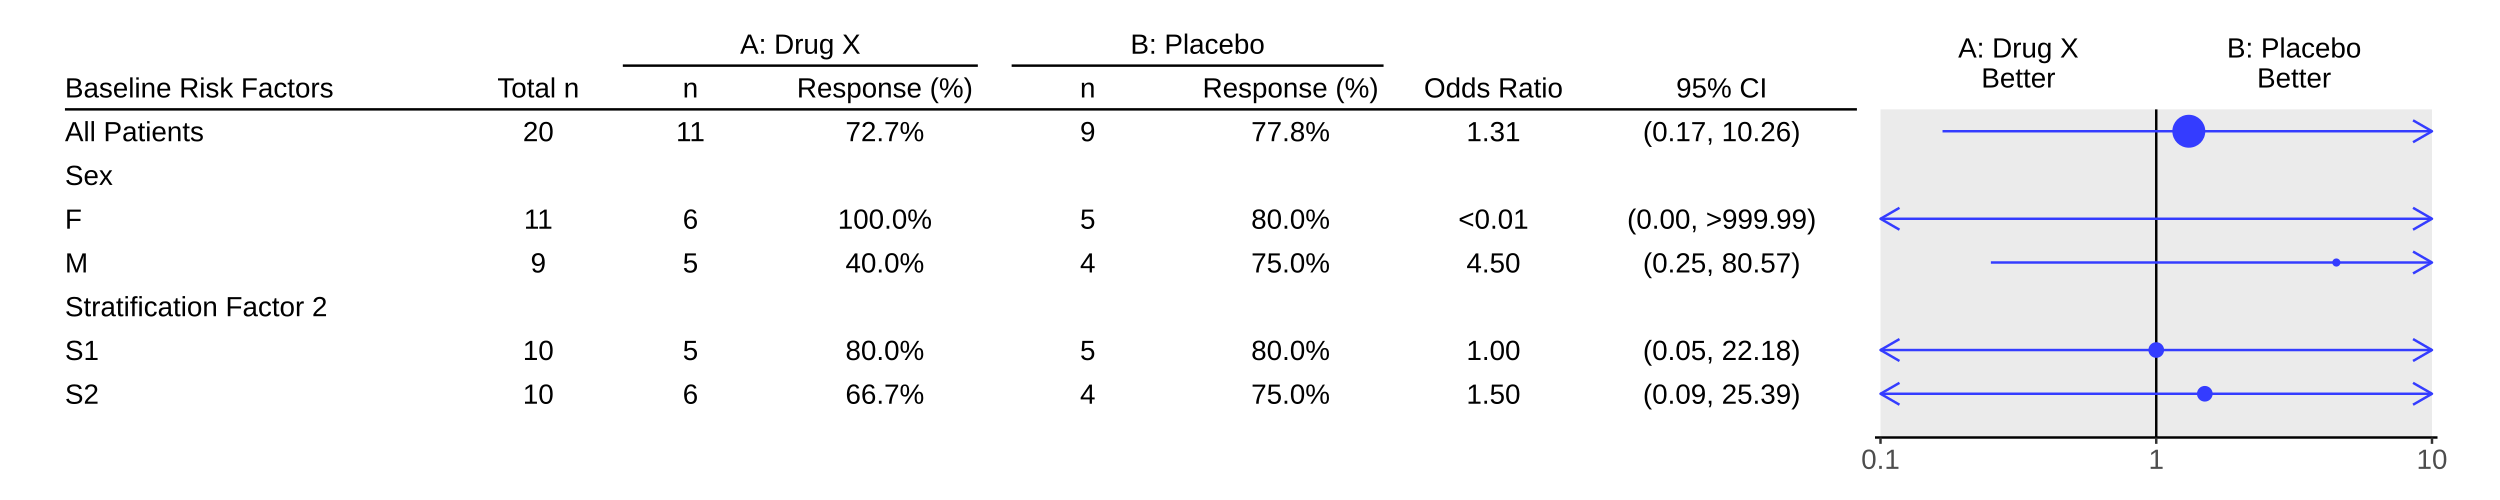
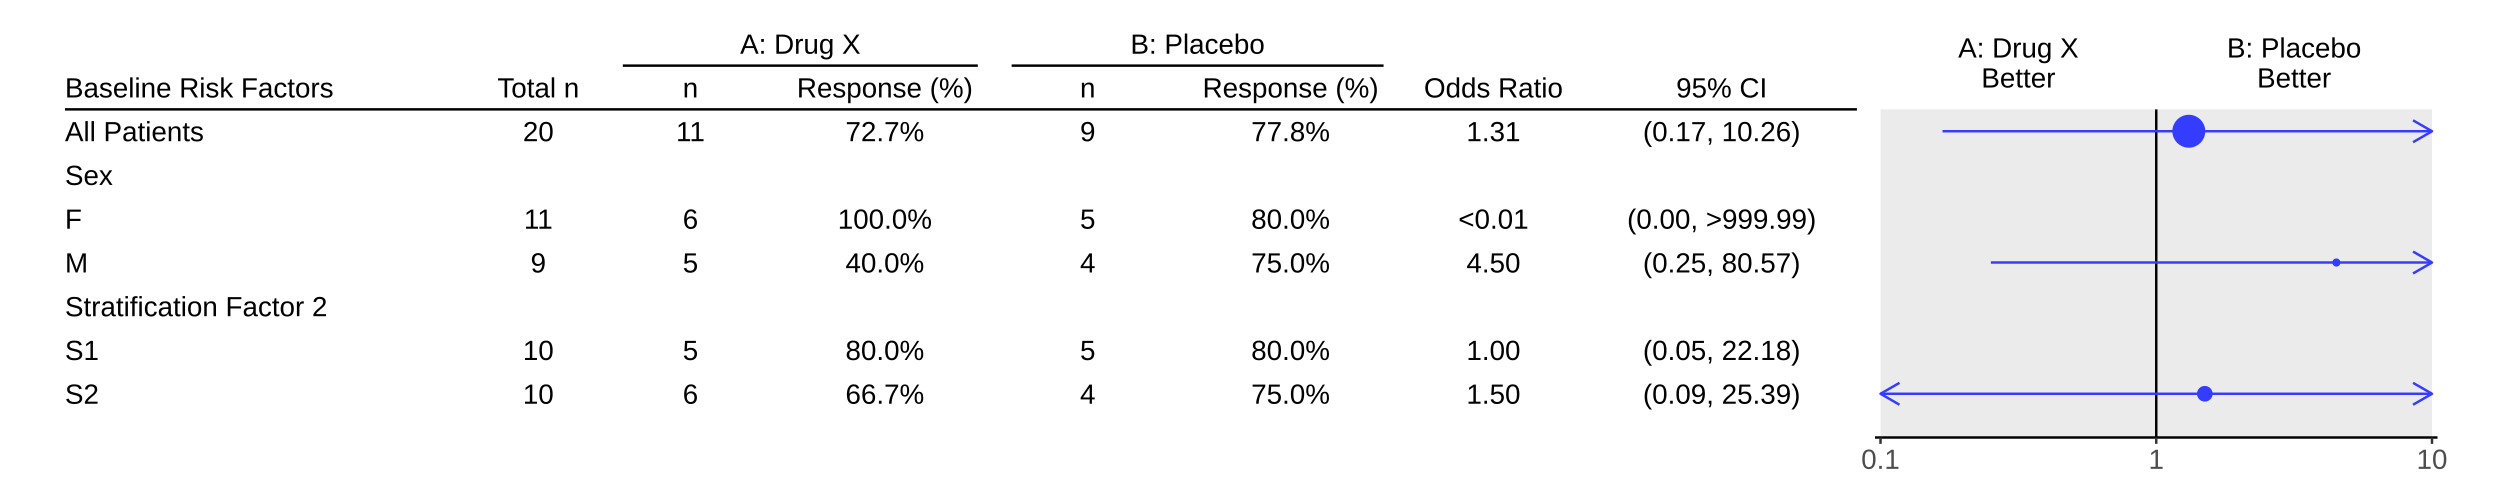
<svg xmlns="http://www.w3.org/2000/svg" width="1080.00pt" height="216.00pt" viewBox="0 0 1080.00 216.00">
  <g class="svglite">
    <defs>
      <style type="text/css">
    .svglite line, .svglite polyline, .svglite polygon, .svglite path, .svglite rect, .svglite circle {
      fill: none;
      stroke: #000000;
      stroke-linecap: round;
      stroke-linejoin: round;
      stroke-miterlimit: 10.00;
    }
    .svglite text {
      white-space: pre;
    }
    .svglite g.glyphgroup path {
      fill: inherit;
      stroke: none;
    }
  </style>
    </defs>
    <rect width="100%" height="100%" style="stroke: none; fill: none;" />
    <defs>
      <clipPath id="cpMC4wMHwxMDgwLjAwfDAuMDB8MjE2LjAw">
        <rect x="0.00" y="0.00" width="1080.00" height="216.00" />
      </clipPath>
    </defs>
    <g clip-path="url(#cpMC4wMHwxMDgwLjAwfDAuMDB8MjE2LjAw)">
</g>
    <defs>
      <clipPath id="cpMC4wMHw4MTAuMDB8MC4wMHwyMTYuMDA=">
        <rect x="0.00" y="0.00" width="810.00" height="216.00" />
      </clipPath>
    </defs>
    <g clip-path="url(#cpMC4wMHw4MTAuMDB8MC4wMHwyMTYuMDA=)">
      <rect x="0.00" y="-0" width="810.00" height="216.00" style="stroke-width: 0.00; stroke: none;" />
    </g>
    <g clip-path="url(#cpMC4wMHwxMDgwLjAwfDAuMDB8MjE2LjAw)">
</g>
    <defs>
      <clipPath id="cpMjAuMjV8ODEwLjAwfDAuMDB8MTg5LjAx">
        <rect x="20.25" y="0.00" width="789.75" height="189.01" />
      </clipPath>
    </defs>
    <g clip-path="url(#cpMjAuMjV8ODEwLjAwfDAuMDB8MTg5LjAx)">
      <line x1="28.06" y1="47.25" x2="802.19" y2="47.25" style="stroke-width: 1.07; stroke-linecap: butt;" />
      <text x="345.75" y="23.20" text-anchor="middle" style="font-size: 12.00px; font-family: &quot;Arial&quot;;" textLength="52.00px" lengthAdjust="spacingAndGlyphs">A: Drug X</text>
      <line x1="269.06" y1="28.35" x2="422.43" y2="28.35" style="stroke-width: 1.07; stroke-linecap: butt;" />
      <text x="517.37" y="23.20" text-anchor="middle" style="font-size: 12.00px; font-family: &quot;Arial&quot;;" textLength="58.02px" lengthAdjust="spacingAndGlyphs">B: Placebo</text>
      <line x1="437.03" y1="28.35" x2="597.70" y2="28.35" style="stroke-width: 1.07; stroke-linecap: butt;" />
      <text x="28.06" y="42.10" style="font-size: 12.00px; font-family: &quot;Arial&quot;;" textLength="116.03px" lengthAdjust="spacingAndGlyphs">Baseline Risk Factors</text>
      <text x="28.06" y="61.00" style="font-size: 12.00px; font-family: &quot;Arial&quot;;" textLength="60.02px" lengthAdjust="spacingAndGlyphs">All Patients</text>
      <text x="28.06" y="79.90" style="font-size: 12.00px; font-family: &quot;Arial&quot;;" textLength="20.67px" lengthAdjust="spacingAndGlyphs">Sex</text>
      <text x="28.06" y="98.80" style="font-size: 12.00px; font-family: &quot;Arial&quot;;" textLength="27.30px" lengthAdjust="spacingAndGlyphs">      F</text>
      <text x="28.06" y="117.71" style="font-size: 12.00px; font-family: &quot;Arial&quot;;" textLength="29.97px" lengthAdjust="spacingAndGlyphs">      M</text>
      <text x="28.06" y="136.61" style="font-size: 12.00px; font-family: &quot;Arial&quot;;" textLength="113.34px" lengthAdjust="spacingAndGlyphs">Stratification Factor 2</text>
      <text x="28.06" y="155.51" style="font-size: 12.00px; font-family: &quot;Arial&quot;;" textLength="34.64px" lengthAdjust="spacingAndGlyphs">      S1</text>
      <text x="28.06" y="174.41" style="font-size: 12.00px; font-family: &quot;Arial&quot;;" textLength="34.64px" lengthAdjust="spacingAndGlyphs">      S2</text>
      <text x="232.55" y="42.10" text-anchor="middle" style="font-size: 12.00px; font-family: &quot;Arial&quot;;" textLength="35.34px" lengthAdjust="spacingAndGlyphs">Total n</text>
      <text x="232.55" y="61.00" text-anchor="middle" style="font-size: 12.00px; font-family: &quot;Arial&quot;;" textLength="13.34px" lengthAdjust="spacingAndGlyphs">20</text>
      <text x="232.55" y="98.80" text-anchor="middle" style="font-size: 12.00px; font-family: &quot;Arial&quot;;" textLength="12.45px" lengthAdjust="spacingAndGlyphs">11</text>
      <text x="232.55" y="117.71" text-anchor="middle" style="font-size: 12.00px; font-family: &quot;Arial&quot;;" textLength="6.67px" lengthAdjust="spacingAndGlyphs">9</text>
      <text x="232.55" y="155.51" text-anchor="middle" style="font-size: 12.00px; font-family: &quot;Arial&quot;;" textLength="13.34px" lengthAdjust="spacingAndGlyphs">10</text>
      <text x="232.55" y="174.41" text-anchor="middle" style="font-size: 12.00px; font-family: &quot;Arial&quot;;" textLength="13.34px" lengthAdjust="spacingAndGlyphs">10</text>
      <text x="298.28" y="42.10" text-anchor="middle" style="font-size: 12.00px; font-family: &quot;Arial&quot;;" textLength="6.67px" lengthAdjust="spacingAndGlyphs">n</text>
      <text x="298.28" y="61.00" text-anchor="middle" style="font-size: 12.00px; font-family: &quot;Arial&quot;;" textLength="12.45px" lengthAdjust="spacingAndGlyphs">11</text>
      <text x="298.28" y="98.80" text-anchor="middle" style="font-size: 12.00px; font-family: &quot;Arial&quot;;" textLength="6.67px" lengthAdjust="spacingAndGlyphs">6</text>
      <text x="298.28" y="117.71" text-anchor="middle" style="font-size: 12.00px; font-family: &quot;Arial&quot;;" textLength="6.67px" lengthAdjust="spacingAndGlyphs">5</text>
      <text x="298.28" y="155.51" text-anchor="middle" style="font-size: 12.00px; font-family: &quot;Arial&quot;;" textLength="6.67px" lengthAdjust="spacingAndGlyphs">5</text>
      <text x="298.28" y="174.41" text-anchor="middle" style="font-size: 12.00px; font-family: &quot;Arial&quot;;" textLength="6.67px" lengthAdjust="spacingAndGlyphs">6</text>
      <text x="382.26" y="42.10" text-anchor="middle" style="font-size: 12.00px; font-family: &quot;Arial&quot;;" textLength="76.03px" lengthAdjust="spacingAndGlyphs">Response (%)</text>
      <text x="382.26" y="61.00" text-anchor="middle" style="font-size: 12.00px; font-family: &quot;Arial&quot;;" textLength="34.02px" lengthAdjust="spacingAndGlyphs">72.7%</text>
      <text x="382.26" y="98.80" text-anchor="middle" style="font-size: 12.00px; font-family: &quot;Arial&quot;;" textLength="40.69px" lengthAdjust="spacingAndGlyphs">100.0%</text>
      <text x="382.26" y="117.71" text-anchor="middle" style="font-size: 12.00px; font-family: &quot;Arial&quot;;" textLength="34.02px" lengthAdjust="spacingAndGlyphs">40.0%</text>
      <text x="382.26" y="155.51" text-anchor="middle" style="font-size: 12.00px; font-family: &quot;Arial&quot;;" textLength="34.02px" lengthAdjust="spacingAndGlyphs">80.0%</text>
      <text x="382.26" y="174.41" text-anchor="middle" style="font-size: 12.00px; font-family: &quot;Arial&quot;;" textLength="34.02px" lengthAdjust="spacingAndGlyphs">66.7%</text>
      <text x="469.90" y="42.10" text-anchor="middle" style="font-size: 12.00px; font-family: &quot;Arial&quot;;" textLength="6.67px" lengthAdjust="spacingAndGlyphs">n</text>
      <text x="469.90" y="61.00" text-anchor="middle" style="font-size: 12.00px; font-family: &quot;Arial&quot;;" textLength="6.67px" lengthAdjust="spacingAndGlyphs">9</text>
      <text x="469.90" y="98.80" text-anchor="middle" style="font-size: 12.00px; font-family: &quot;Arial&quot;;" textLength="6.67px" lengthAdjust="spacingAndGlyphs">5</text>
      <text x="469.90" y="117.71" text-anchor="middle" style="font-size: 12.00px; font-family: &quot;Arial&quot;;" textLength="6.67px" lengthAdjust="spacingAndGlyphs">4</text>
      <text x="469.90" y="155.51" text-anchor="middle" style="font-size: 12.00px; font-family: &quot;Arial&quot;;" textLength="6.67px" lengthAdjust="spacingAndGlyphs">5</text>
      <text x="469.90" y="174.41" text-anchor="middle" style="font-size: 12.00px; font-family: &quot;Arial&quot;;" textLength="6.67px" lengthAdjust="spacingAndGlyphs">4</text>
      <text x="557.53" y="42.10" text-anchor="middle" style="font-size: 12.00px; font-family: &quot;Arial&quot;;" textLength="76.03px" lengthAdjust="spacingAndGlyphs">Response (%)</text>
      <text x="557.53" y="61.00" text-anchor="middle" style="font-size: 12.00px; font-family: &quot;Arial&quot;;" textLength="34.02px" lengthAdjust="spacingAndGlyphs">77.8%</text>
      <text x="557.53" y="98.80" text-anchor="middle" style="font-size: 12.00px; font-family: &quot;Arial&quot;;" textLength="34.02px" lengthAdjust="spacingAndGlyphs">80.0%</text>
      <text x="557.53" y="117.71" text-anchor="middle" style="font-size: 12.00px; font-family: &quot;Arial&quot;;" textLength="34.02px" lengthAdjust="spacingAndGlyphs">75.0%</text>
      <text x="557.53" y="155.51" text-anchor="middle" style="font-size: 12.00px; font-family: &quot;Arial&quot;;" textLength="34.02px" lengthAdjust="spacingAndGlyphs">80.0%</text>
      <text x="557.53" y="174.41" text-anchor="middle" style="font-size: 12.00px; font-family: &quot;Arial&quot;;" textLength="34.02px" lengthAdjust="spacingAndGlyphs">75.0%</text>
      <text x="645.17" y="42.10" text-anchor="middle" style="font-size: 12.00px; font-family: &quot;Arial&quot;;" textLength="60.02px" lengthAdjust="spacingAndGlyphs">Odds Ratio</text>
      <text x="645.17" y="61.00" text-anchor="middle" style="font-size: 12.00px; font-family: &quot;Arial&quot;;" textLength="23.34px" lengthAdjust="spacingAndGlyphs">1.31</text>
      <text x="645.17" y="98.80" text-anchor="middle" style="font-size: 12.00px; font-family: &quot;Arial&quot;;" textLength="30.36px" lengthAdjust="spacingAndGlyphs">&lt;0.01</text>
      <text x="645.17" y="117.71" text-anchor="middle" style="font-size: 12.00px; font-family: &quot;Arial&quot;;" textLength="23.34px" lengthAdjust="spacingAndGlyphs">4.50</text>
      <text x="645.17" y="155.51" text-anchor="middle" style="font-size: 12.00px; font-family: &quot;Arial&quot;;" textLength="23.34px" lengthAdjust="spacingAndGlyphs">1.00</text>
      <text x="645.17" y="174.41" text-anchor="middle" style="font-size: 12.00px; font-family: &quot;Arial&quot;;" textLength="23.34px" lengthAdjust="spacingAndGlyphs">1.50</text>
      <text x="743.76" y="42.10" text-anchor="middle" style="font-size: 12.00px; font-family: &quot;Arial&quot;;" textLength="39.34px" lengthAdjust="spacingAndGlyphs">95% CI</text>
      <text x="743.76" y="61.00" text-anchor="middle" style="font-size: 12.00px; font-family: &quot;Arial&quot;;" textLength="68.02px" lengthAdjust="spacingAndGlyphs">(0.17, 10.26)</text>
      <text x="743.76" y="98.80" text-anchor="middle" style="font-size: 12.00px; font-family: &quot;Arial&quot;;" textLength="81.70px" lengthAdjust="spacingAndGlyphs">(0.00, &gt;999.99)</text>
      <text x="743.76" y="117.71" text-anchor="middle" style="font-size: 12.00px; font-family: &quot;Arial&quot;;" textLength="68.02px" lengthAdjust="spacingAndGlyphs">(0.25, 80.57)</text>
      <text x="743.76" y="155.51" text-anchor="middle" style="font-size: 12.00px; font-family: &quot;Arial&quot;;" textLength="68.02px" lengthAdjust="spacingAndGlyphs">(0.05, 22.18)</text>
      <text x="743.76" y="174.41" text-anchor="middle" style="font-size: 12.00px; font-family: &quot;Arial&quot;;" textLength="68.02px" lengthAdjust="spacingAndGlyphs">(0.09, 25.39)</text>
    </g>
    <g clip-path="url(#cpMC4wMHwxMDgwLjAwfDAuMDB8MjE2LjAw)">
</g>
    <defs>
      <clipPath id="cpODEwLjAwfDEwODAuMDB8MC4wMHwyMTYuMDA=">
        <rect x="810.00" y="0.00" width="270.00" height="216.00" />
      </clipPath>
    </defs>
    <g clip-path="url(#cpODEwLjAwfDEwODAuMDB8MC4wMHwyMTYuMDA=)">
      <rect x="810.00" y="0.00" width="270.00" height="216.00" style="stroke-width: 1.07; stroke: none;" />
    </g>
    <g clip-path="url(#cpMC4wMHwxMDgwLjAwfDAuMDB8MjE2LjAw)">
      <rect x="810.00" y="0.00" width="243.00" height="189.01" style="stroke-width: 1.07; stroke: none;" />
      <rect x="812.38" y="47.25" width="238.24" height="141.76" style="stroke-width: 1.07; stroke: none; stroke-linecap: butt; stroke-linejoin: miter; fill: #EBEBEB;" />
      <line x1="931.50" y1="189.01" x2="931.50" y2="47.25" style="stroke-width: 1.07; stroke-linecap: butt;" />
      <text x="871.94" y="24.84" text-anchor="middle" style="font-size: 12.00px; font-family: &quot;Arial&quot;;" textLength="52.00px" lengthAdjust="spacingAndGlyphs">A: Drug X</text>
      <text x="871.94" y="37.80" text-anchor="middle" style="font-size: 12.00px; font-family: &quot;Arial&quot;;" textLength="32.00px" lengthAdjust="spacingAndGlyphs">Better</text>
      <text x="991.06" y="24.84" text-anchor="middle" style="font-size: 12.00px; font-family: &quot;Arial&quot;;" textLength="58.02px" lengthAdjust="spacingAndGlyphs">B: Placebo</text>
      <text x="991.06" y="37.80" text-anchor="middle" style="font-size: 12.00px; font-family: &quot;Arial&quot;;" textLength="32.00px" lengthAdjust="spacingAndGlyphs">Better</text>
      <circle cx="945.57" cy="56.70" r="6.76" style="stroke-width: 0.71; stroke: #343CFF; fill: #343CFF;" />
      <circle cx="1009.31" cy="113.41" r="1.42" style="stroke-width: 0.71; stroke: #343CFF; fill: #343CFF;" />
-       <circle cx="931.50" cy="151.21" r="3.03" style="stroke-width: 0.71; stroke: #343CFF; fill: #343CFF;" />
      <circle cx="952.48" cy="170.11" r="3.03" style="stroke-width: 0.71; stroke: #343CFF; fill: #343CFF;" />
      <line x1="839.17" y1="56.70" x2="1050.62" y2="56.70" style="stroke-width: 1.07; stroke: #343CFF; stroke-linecap: butt;" />
      <polyline points="1042.43,61.43 1050.62,56.70 1042.43,51.98 " style="stroke-width: 1.07; stroke: #343CFF; stroke-linecap: butt;" />
-       <line x1="812.38" y1="94.51" x2="1050.62" y2="94.51" style="stroke-width: 1.07; stroke: #343CFF; stroke-linecap: butt;" />
-       <polyline points="820.57,89.78 812.38,94.51 820.57,99.23 " style="stroke-width: 1.07; stroke: #343CFF; stroke-linecap: butt;" />
-       <polyline points="1042.43,99.23 1050.62,94.51 1042.43,89.78 " style="stroke-width: 1.07; stroke: #343CFF; stroke-linecap: butt;" />
      <line x1="860.06" y1="113.41" x2="1050.62" y2="113.41" style="stroke-width: 1.07; stroke: #343CFF; stroke-linecap: butt;" />
      <polyline points="1042.43,118.13 1050.62,113.41 1042.43,108.68 " style="stroke-width: 1.07; stroke: #343CFF; stroke-linecap: butt;" />
-       <line x1="812.38" y1="151.21" x2="1050.62" y2="151.21" style="stroke-width: 1.07; stroke: #343CFF; stroke-linecap: butt;" />
-       <polyline points="820.57,146.48 812.38,151.21 820.57,155.94 " style="stroke-width: 1.07; stroke: #343CFF; stroke-linecap: butt;" />
-       <polyline points="1042.43,155.94 1050.62,151.21 1042.43,146.48 " style="stroke-width: 1.07; stroke: #343CFF; stroke-linecap: butt;" />
      <line x1="812.38" y1="170.11" x2="1050.62" y2="170.11" style="stroke-width: 1.07; stroke: #343CFF; stroke-linecap: butt;" />
      <polyline points="820.57,165.39 812.38,170.11 820.57,174.84 " style="stroke-width: 1.07; stroke: #343CFF; stroke-linecap: butt;" />
      <polyline points="1042.43,174.84 1050.62,170.11 1042.43,165.39 " style="stroke-width: 1.07; stroke: #343CFF; stroke-linecap: butt;" />
      <polyline points="810.00,189.01 1053.00,189.01 " style="stroke-width: 1.07; stroke-linecap: butt;" />
      <polyline points="812.38,191.75 812.38,189.01 " style="stroke-width: 1.07; stroke: #333333; stroke-linecap: butt;" />
      <polyline points="931.50,191.75 931.50,189.01 " style="stroke-width: 1.07; stroke: #333333; stroke-linecap: butt;" />
      <polyline points="1050.62,191.75 1050.62,189.01 " style="stroke-width: 1.07; stroke: #333333; stroke-linecap: butt;" />
      <text x="812.38" y="202.54" text-anchor="middle" style="font-size: 12.00px;fill: #4D4D4D; font-family: &quot;Arial&quot;;" textLength="16.67px" lengthAdjust="spacingAndGlyphs">0.1</text>
      <text x="931.50" y="202.54" text-anchor="middle" style="font-size: 12.00px;fill: #4D4D4D; font-family: &quot;Arial&quot;;" textLength="6.67px" lengthAdjust="spacingAndGlyphs">1</text>
      <text x="1050.62" y="202.54" text-anchor="middle" style="font-size: 12.00px;fill: #4D4D4D; font-family: &quot;Arial&quot;;" textLength="13.34px" lengthAdjust="spacingAndGlyphs">10</text>
    </g>
  </g>
</svg>
